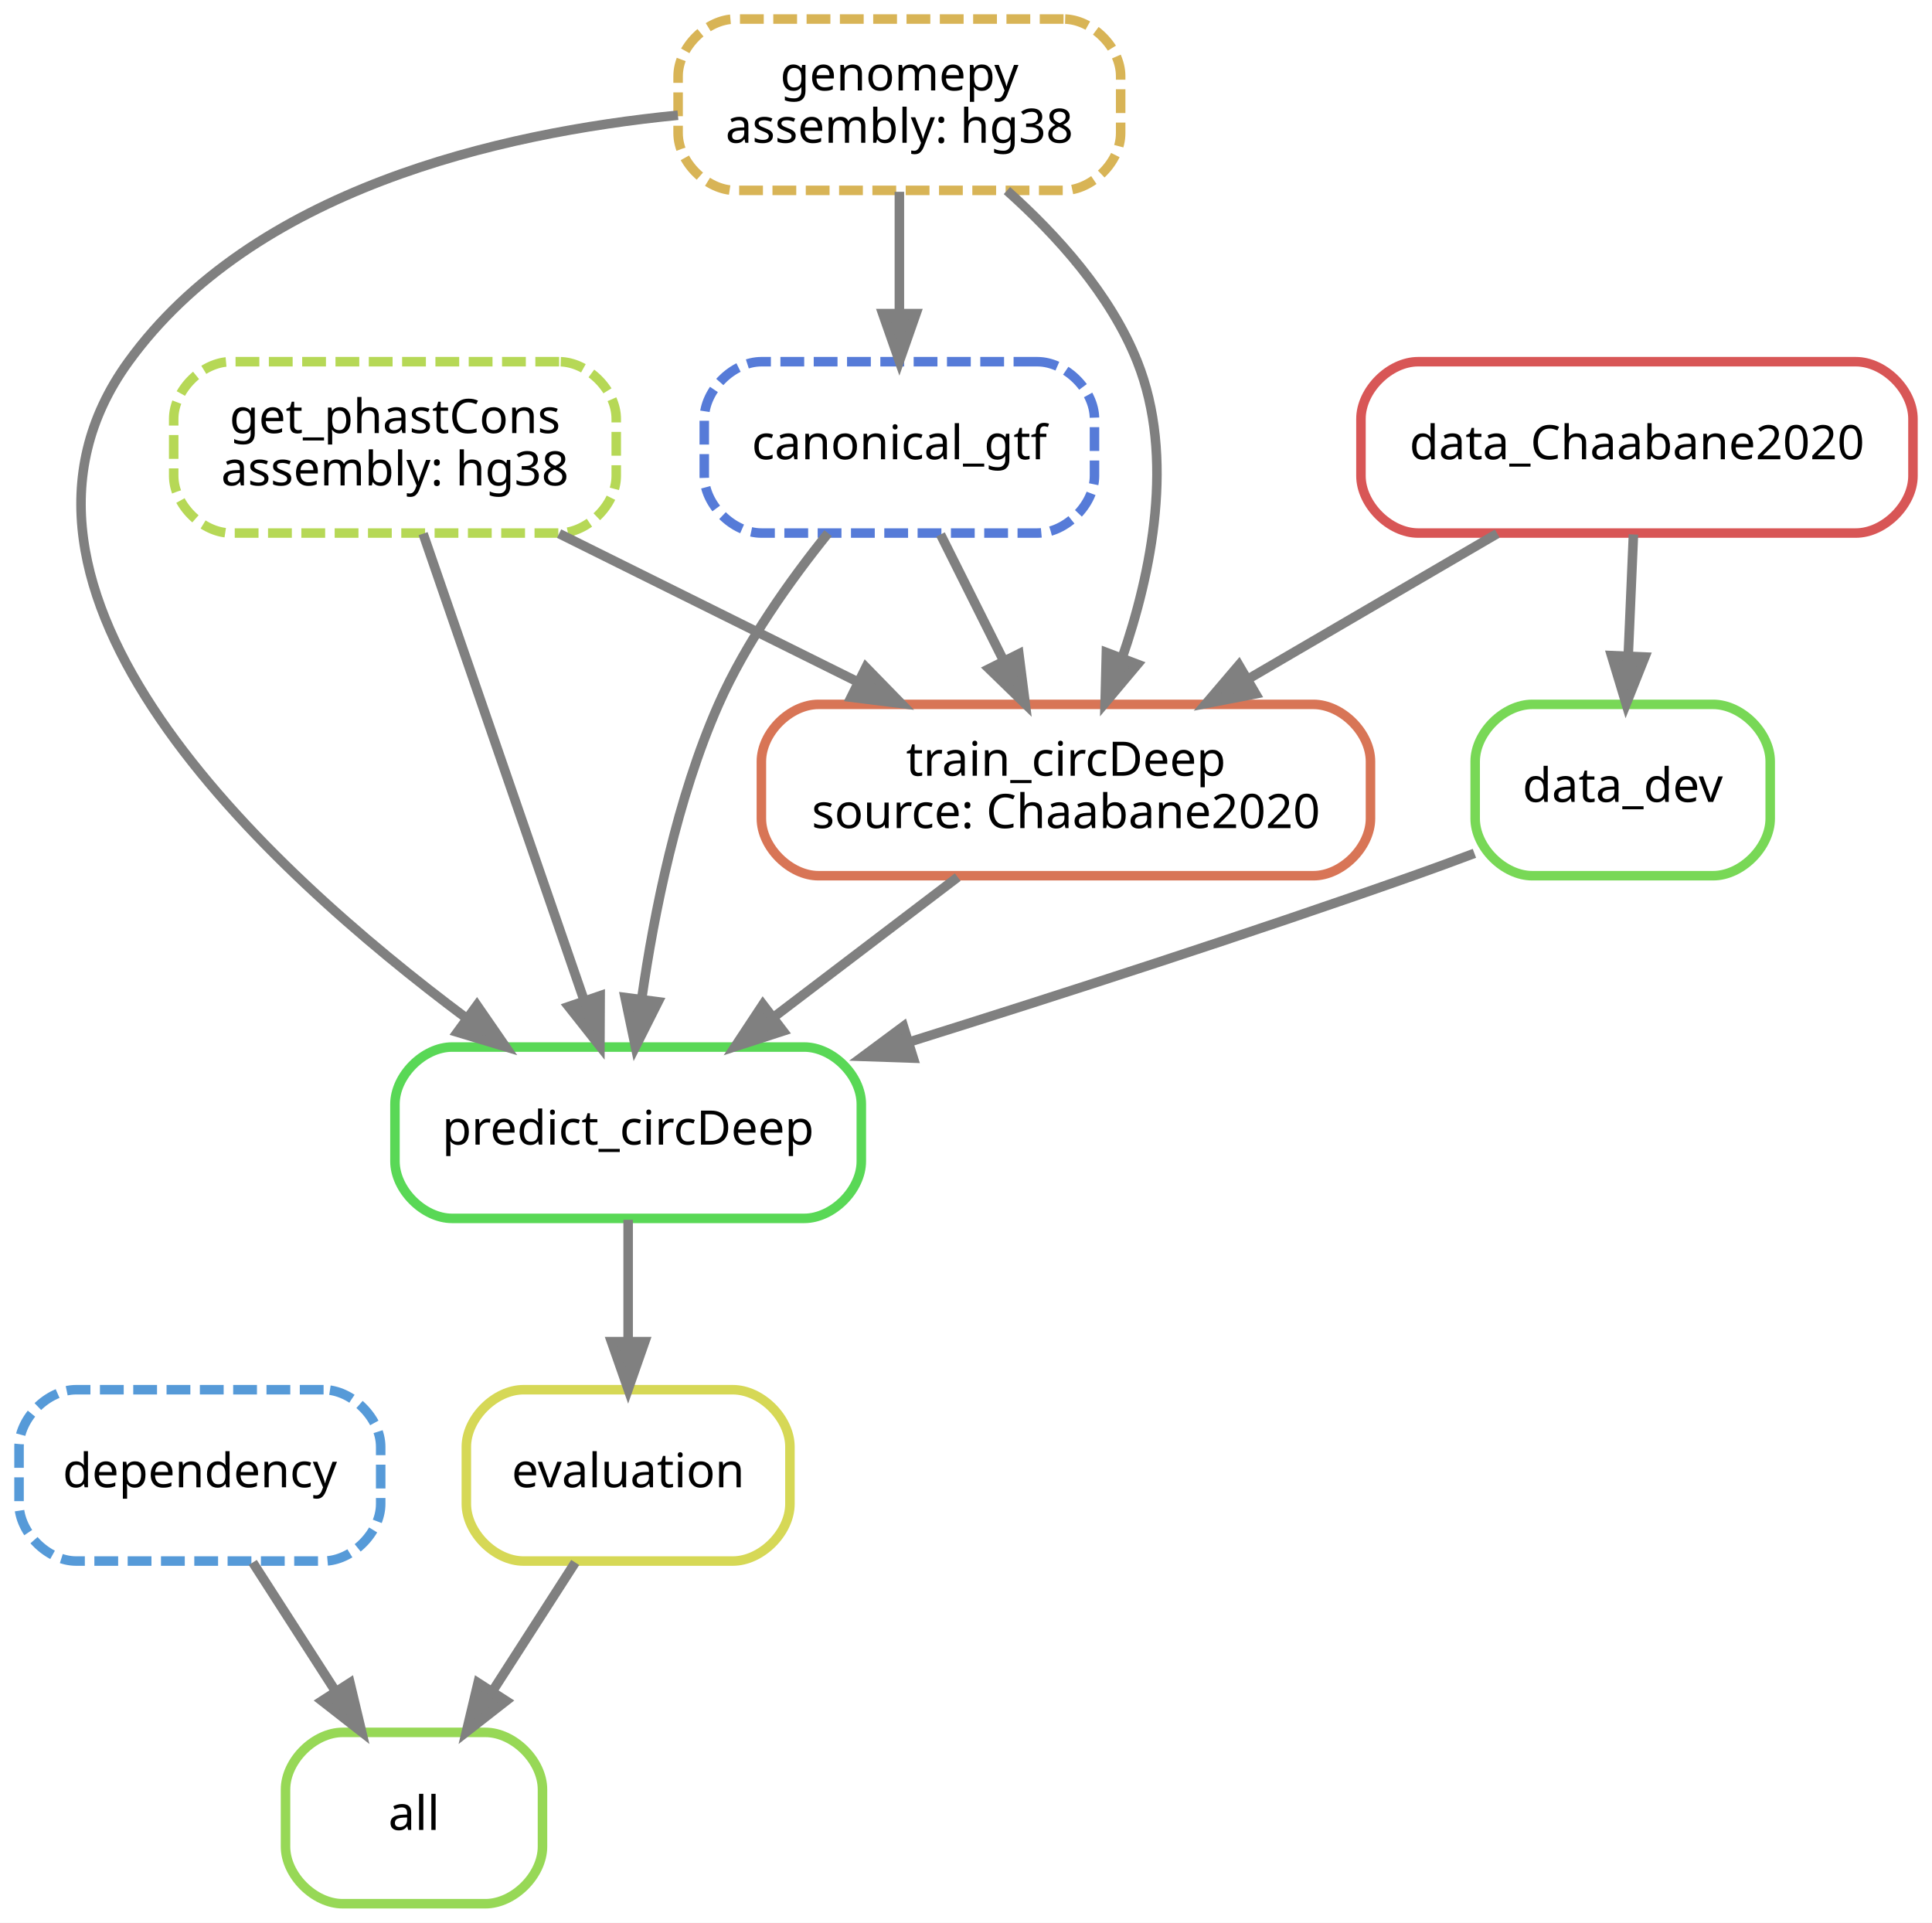
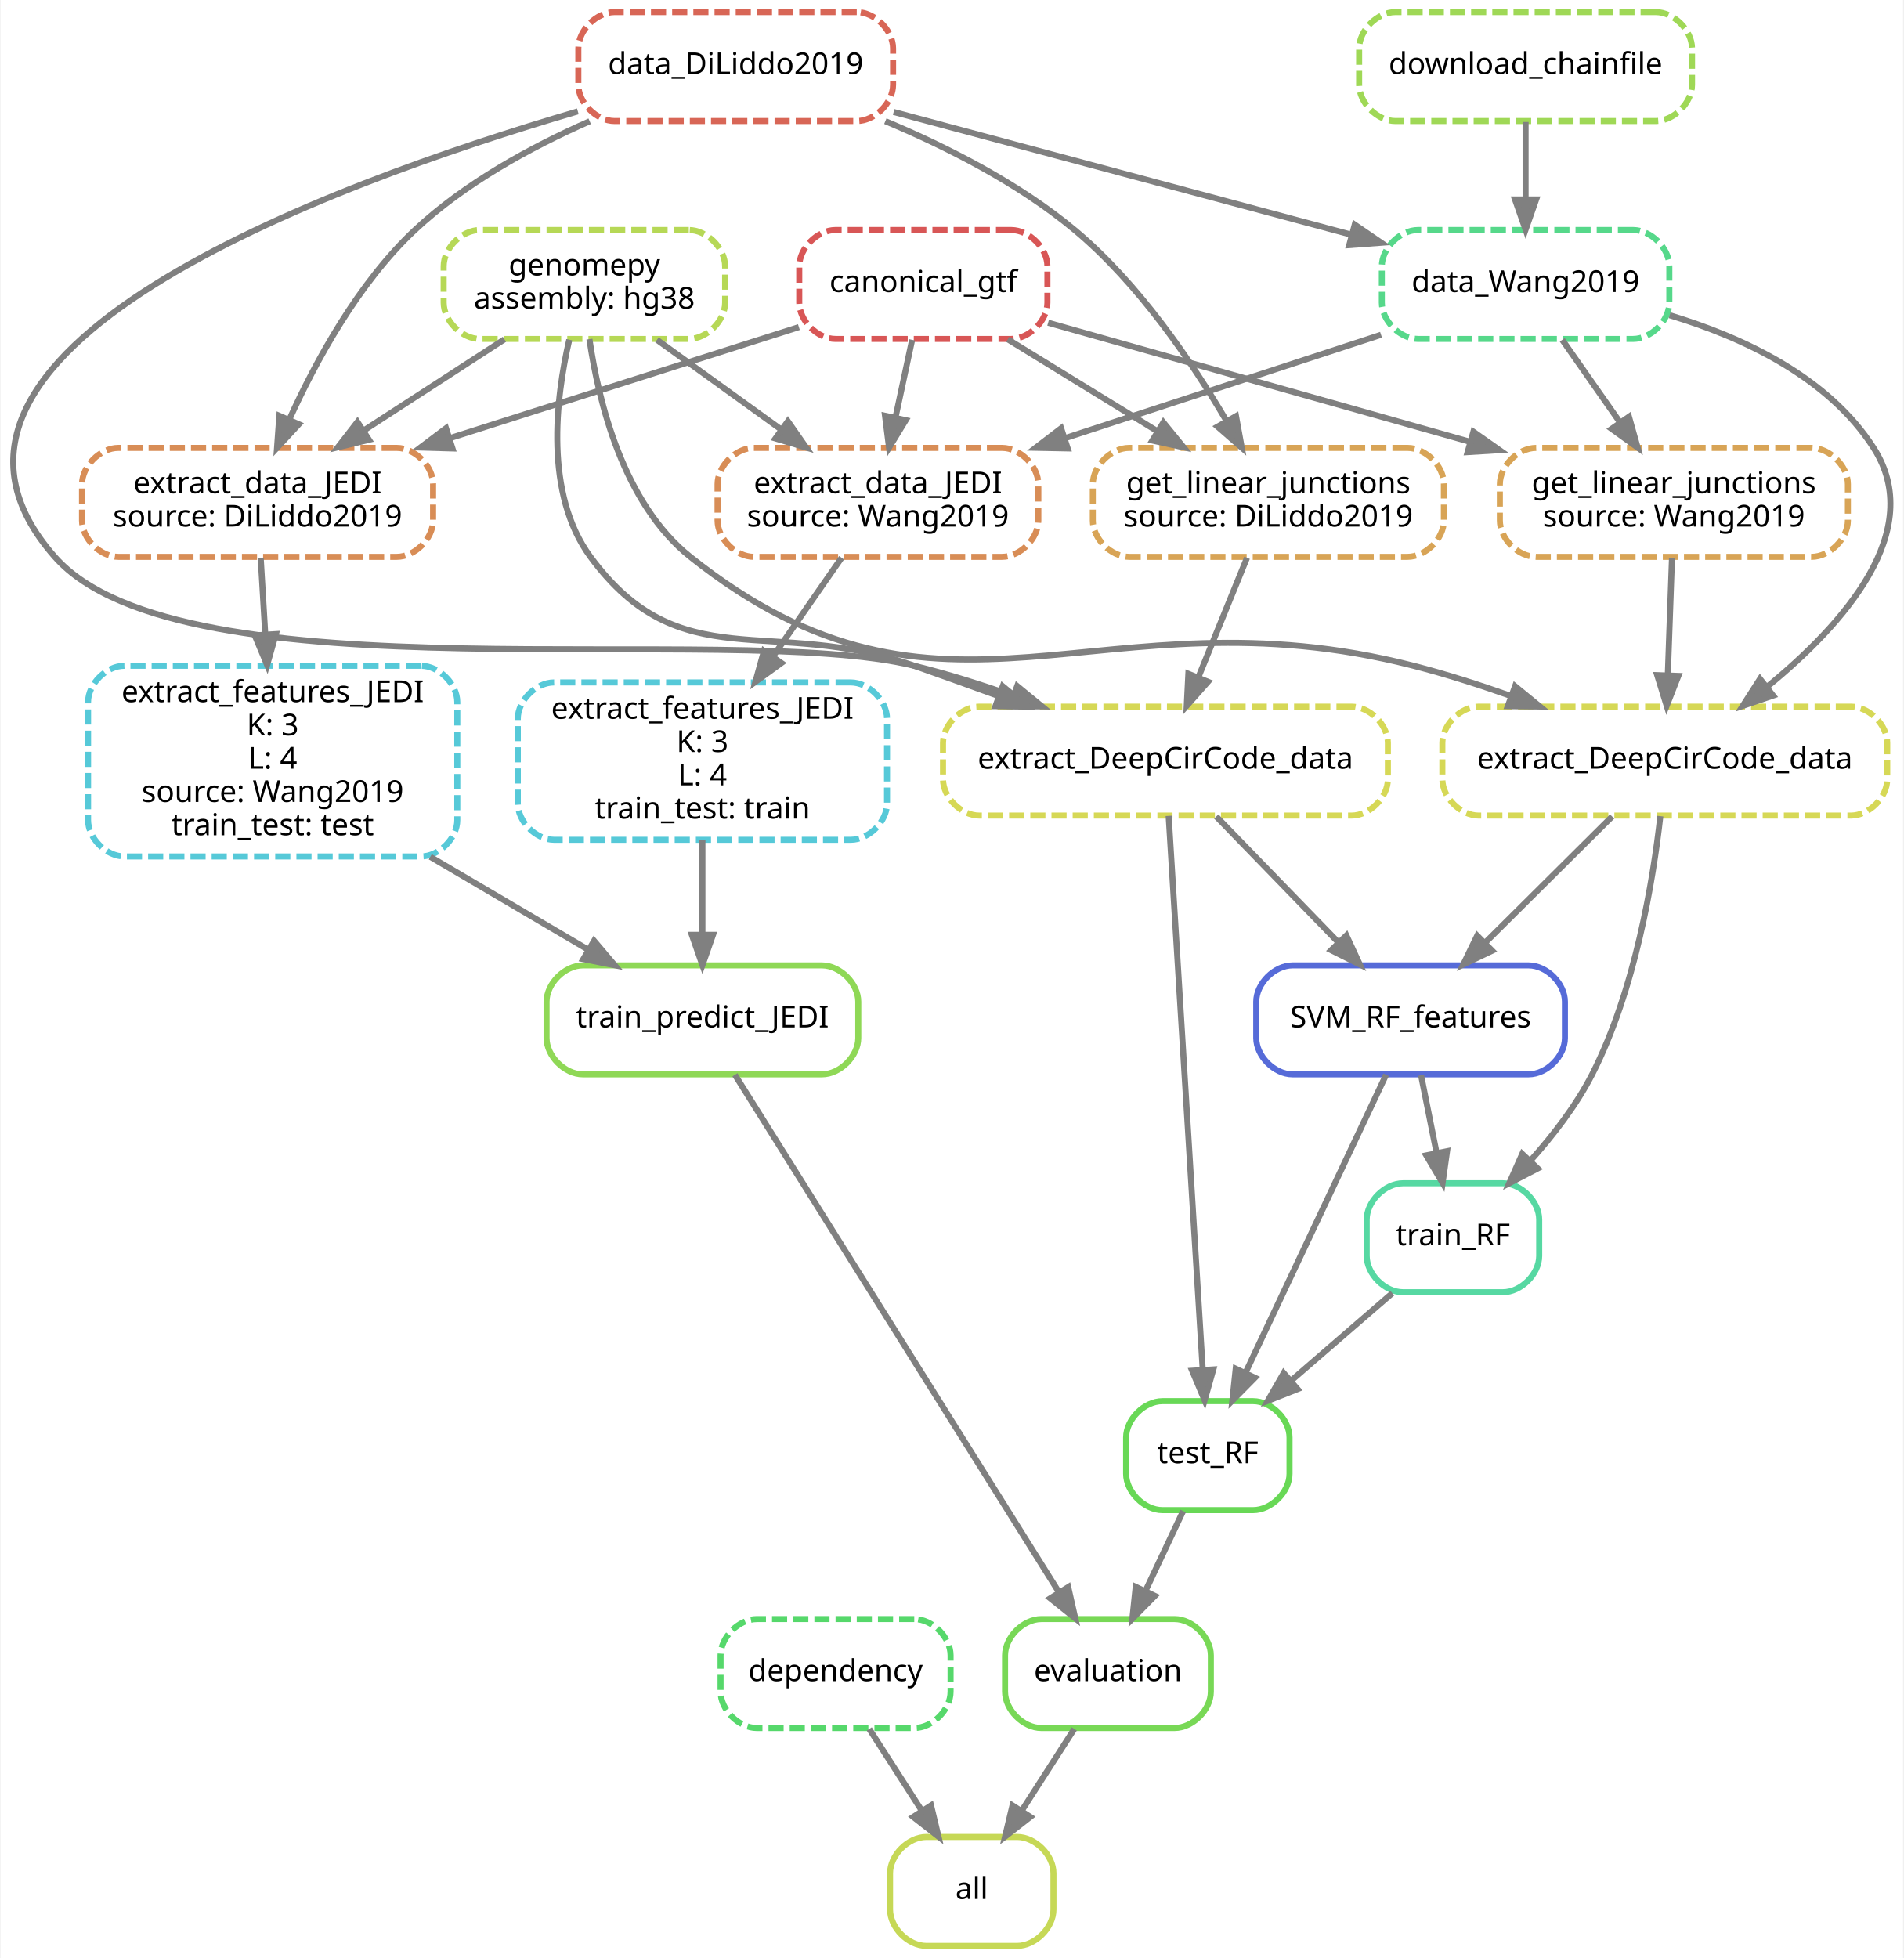
- <svg xmlns="http://www.w3.org/2000/svg" width="406pt" height="404pt" viewBox="0.00 0.00 406.00 404.00">
-   <g id="graph0" class="graph" transform="scale(1 1) rotate(0) translate(4 400)">
-     <polygon fill="white" stroke="transparent" points="-4,4 -4,-400 402,-400 402,4 -4,4" />
+ <svg xmlns="http://www.w3.org/2000/svg" width="629pt" height="647pt" viewBox="0.00 0.00 628.62 647.00">
+   <g id="graph0" class="graph" transform="scale(1 1) rotate(0) translate(4 643)">
+     <polygon fill="white" stroke="transparent" points="-4,4 -4,-643 624.62,-643 624.62,4 -4,4" />
    <g id="node1" class="node">
-       <path fill="none" stroke="#97d856" stroke-width="2" d="M98,-36C98,-36 68,-36 68,-36 62,-36 56,-30 56,-24 56,-24 56,-12 56,-12 56,-6 62,0 68,0 68,0 98,0 98,0 104,0 110,-6 110,-12 110,-12 110,-24 110,-24 110,-30 104,-36 98,-36" />
-       <text text-anchor="middle" x="83" y="-15.5" font-family="sans" font-size="10.00">all</text>
+       <path fill="none" stroke="#c6d856" stroke-width="2" d="M331.91,-36C331.91,-36 301.91,-36 301.91,-36 295.91,-36 289.91,-30 289.91,-24 289.91,-24 289.91,-12 289.91,-12 289.91,-6 295.91,0 301.91,0 301.91,0 331.91,0 331.91,0 337.91,0 343.91,-6 343.91,-12 343.91,-12 343.91,-24 343.91,-24 343.91,-30 337.91,-36 331.91,-36" />
+       <text text-anchor="middle" x="316.91" y="-15.5" font-family="sans" font-size="10.00">all</text>
    </g>
    <g id="node2" class="node">
-       <path fill="none" stroke="#569ad8" stroke-width="2" stroke-dasharray="5,2" d="M64,-108C64,-108 12,-108 12,-108 6,-108 0,-102 0,-96 0,-96 0,-84 0,-84 0,-78 6,-72 12,-72 12,-72 64,-72 64,-72 70,-72 76,-78 76,-84 76,-84 76,-96 76,-96 76,-102 70,-108 64,-108" />
-       <text text-anchor="middle" x="38" y="-87.5" font-family="sans" font-size="10.00">dependency</text>
+       <path fill="none" stroke="#56d86b" stroke-width="2" stroke-dasharray="5,2" d="M297.91,-108C297.91,-108 245.91,-108 245.91,-108 239.91,-108 233.91,-102 233.91,-96 233.91,-96 233.91,-84 233.91,-84 233.91,-78 239.91,-72 245.91,-72 245.91,-72 297.91,-72 297.91,-72 303.91,-72 309.91,-78 309.91,-84 309.91,-84 309.91,-96 309.91,-96 309.91,-102 303.91,-108 297.91,-108" />
+       <text text-anchor="middle" x="271.91" y="-87.5" font-family="sans" font-size="10.00">dependency</text>
    </g>
    <g id="edge1" class="edge">
-       <path fill="none" stroke="grey" stroke-width="2" d="M49.12,-71.7C54.36,-63.56 60.7,-53.69 66.48,-44.7" />
-       <polygon fill="grey" stroke="grey" stroke-width="2" points="69.54,-46.41 72,-36.1 63.65,-42.62 69.54,-46.41" />
+       <path fill="none" stroke="grey" stroke-width="2" d="M283.04,-71.7C288.27,-63.56 294.61,-53.69 300.39,-44.7" />
+       <polygon fill="grey" stroke="grey" stroke-width="2" points="303.45,-46.41 305.92,-36.1 297.57,-42.62 303.45,-46.41" />
    </g>
    <g id="node3" class="node">
-       <path fill="none" stroke="#d6d856" stroke-width="2" d="M150,-108C150,-108 106,-108 106,-108 100,-108 94,-102 94,-96 94,-96 94,-84 94,-84 94,-78 100,-72 106,-72 106,-72 150,-72 150,-72 156,-72 162,-78 162,-84 162,-84 162,-96 162,-96 162,-102 156,-108 150,-108" />
-       <text text-anchor="middle" x="128" y="-87.5" font-family="sans" font-size="10.00">evaluation</text>
+       <path fill="none" stroke="#78d856" stroke-width="2" d="M383.91,-108C383.91,-108 339.91,-108 339.91,-108 333.91,-108 327.91,-102 327.91,-96 327.91,-96 327.91,-84 327.91,-84 327.91,-78 333.91,-72 339.91,-72 339.91,-72 383.91,-72 383.91,-72 389.91,-72 395.91,-78 395.91,-84 395.91,-84 395.91,-96 395.91,-96 395.91,-102 389.91,-108 383.91,-108" />
+       <text text-anchor="middle" x="361.91" y="-87.5" font-family="sans" font-size="10.00">evaluation</text>
    </g>
    <g id="edge2" class="edge">
-       <path fill="none" stroke="grey" stroke-width="2" d="M116.88,-71.7C111.64,-63.56 105.3,-53.69 99.52,-44.7" />
-       <polygon fill="grey" stroke="grey" stroke-width="2" points="102.35,-42.62 94,-36.1 96.46,-46.41 102.35,-42.62" />
+       <path fill="none" stroke="grey" stroke-width="2" d="M350.79,-71.7C345.56,-63.56 339.21,-53.69 333.44,-44.7" />
+       <polygon fill="grey" stroke="grey" stroke-width="2" points="336.26,-42.62 327.91,-36.1 330.37,-46.41 336.26,-42.62" />
    </g>
    <g id="node4" class="node">
-       <path fill="none" stroke="#59d856" stroke-width="2" d="M165,-180C165,-180 91,-180 91,-180 85,-180 79,-174 79,-168 79,-168 79,-156 79,-156 79,-150 85,-144 91,-144 91,-144 165,-144 165,-144 171,-144 177,-150 177,-156 177,-156 177,-168 177,-168 177,-174 171,-180 165,-180" />
-       <text text-anchor="middle" x="128" y="-159.5" font-family="sans" font-size="10.00">predict_circDeep</text>
+       <path fill="none" stroke="#68d856" stroke-width="2" d="M409.91,-180C409.91,-180 379.91,-180 379.91,-180 373.91,-180 367.91,-174 367.91,-168 367.91,-168 367.91,-156 367.91,-156 367.91,-150 373.91,-144 379.91,-144 379.91,-144 409.91,-144 409.91,-144 415.91,-144 421.91,-150 421.91,-156 421.91,-156 421.91,-168 421.91,-168 421.91,-174 415.91,-180 409.91,-180" />
+       <text text-anchor="middle" x="394.91" y="-159.5" font-family="sans" font-size="10.00">test_RF</text>
    </g>
    <g id="edge3" class="edge">
-       <path fill="none" stroke="grey" stroke-width="2" d="M128,-143.7C128,-135.98 128,-126.71 128,-118.11" />
-       <polygon fill="grey" stroke="grey" stroke-width="2" points="131.5,-118.1 128,-108.1 124.5,-118.1 131.5,-118.1" />
+       <path fill="none" stroke="grey" stroke-width="2" d="M386.76,-143.7C383,-135.73 378.46,-126.1 374.29,-117.26" />
+       <polygon fill="grey" stroke="grey" stroke-width="2" points="377.41,-115.66 369.98,-108.1 371.08,-118.64 377.41,-115.66" />
    </g>
    <g id="node5" class="node">
-       <path fill="none" stroke="#b6d856" stroke-width="2" stroke-dasharray="5,2" d="M113.5,-324C113.5,-324 44.5,-324 44.5,-324 38.5,-324 32.5,-318 32.5,-312 32.5,-312 32.5,-300 32.5,-300 32.5,-294 38.5,-288 44.5,-288 44.5,-288 113.5,-288 113.5,-288 119.5,-288 125.5,-294 125.5,-300 125.5,-300 125.5,-312 125.5,-312 125.5,-318 119.5,-324 113.5,-324" />
-       <text text-anchor="middle" x="79" y="-309" font-family="sans" font-size="10.00">get_phastCons</text>
-       <text text-anchor="middle" x="79" y="-298" font-family="sans" font-size="10.00">assembly: hg38</text>
+       <path fill="none" stroke="#56d8a2" stroke-width="2" d="M492.41,-252C492.41,-252 459.41,-252 459.41,-252 453.41,-252 447.41,-246 447.41,-240 447.41,-240 447.41,-228 447.41,-228 447.41,-222 453.41,-216 459.41,-216 459.41,-216 492.41,-216 492.41,-216 498.41,-216 504.41,-222 504.41,-228 504.41,-228 504.41,-240 504.41,-240 504.41,-246 498.41,-252 492.41,-252" />
+       <text text-anchor="middle" x="475.91" y="-231.5" font-family="sans" font-size="10.00">train_RF</text>
+     </g>
+     <g id="edge5" class="edge">
+       <path fill="none" stroke="grey" stroke-width="2" d="M455.89,-215.7C445.79,-206.97 433.38,-196.24 422.4,-186.75" />
+       <polygon fill="grey" stroke="grey" stroke-width="2" points="424.56,-183.99 414.71,-180.1 419.98,-189.29 424.56,-183.99" />
+     </g>
+     <g id="node6" class="node">
+       <path fill="none" stroke="#566bd8" stroke-width="2" d="M500.91,-324C500.91,-324 422.91,-324 422.91,-324 416.91,-324 410.91,-318 410.91,-312 410.91,-312 410.91,-300 410.91,-300 410.91,-294 416.91,-288 422.91,-288 422.91,-288 500.91,-288 500.91,-288 506.91,-288 512.91,-294 512.91,-300 512.91,-300 512.91,-312 512.91,-312 512.91,-318 506.91,-324 500.91,-324" />
+       <text text-anchor="middle" x="461.91" y="-303.5" font-family="sans" font-size="10.00">SVM_RF_features</text>
+     </g>
+     <g id="edge6" class="edge">
+       <path fill="none" stroke="grey" stroke-width="2" d="M453.83,-287.87C442.26,-263.35 420.88,-218.03 407.3,-189.26" />
+       <polygon fill="grey" stroke="grey" stroke-width="2" points="410.46,-187.74 403.02,-180.19 404.13,-190.73 410.46,-187.74" />
+     </g>
+     <g id="edge8" class="edge">
+       <path fill="none" stroke="grey" stroke-width="2" d="M465.37,-287.7C466.92,-279.98 468.77,-270.71 470.49,-262.11" />
+       <polygon fill="grey" stroke="grey" stroke-width="2" points="473.96,-262.6 472.49,-252.1 467.1,-261.22 473.96,-262.6" />
+     </g>
+     <g id="node7" class="node">
+       <path fill="none" stroke="#d6d856" stroke-width="2" stroke-dasharray="5,2" d="M442.41,-409.5C442.41,-409.5 319.41,-409.5 319.41,-409.5 313.41,-409.5 307.41,-403.5 307.41,-397.5 307.41,-397.5 307.41,-385.5 307.41,-385.5 307.41,-379.5 313.41,-373.5 319.41,-373.5 319.41,-373.5 442.41,-373.5 442.41,-373.5 448.41,-373.5 454.41,-379.5 454.41,-385.5 454.41,-385.5 454.41,-397.5 454.41,-397.5 454.41,-403.5 448.41,-409.5 442.41,-409.5" />
+       <text text-anchor="middle" x="380.91" y="-389" font-family="sans" font-size="10.00">extract_DeepCirCode_data</text>
+     </g>
+     <g id="edge7" class="edge">
+       <path fill="none" stroke="grey" stroke-width="2" d="M381.97,-373.4C384.37,-334.29 390.3,-238.01 393.22,-190.47" />
+       <polygon fill="grey" stroke="grey" stroke-width="2" points="396.73,-190.49 393.85,-180.3 389.74,-190.06 396.73,-190.49" />
+     </g>
+     <g id="edge10" class="edge">
+       <path fill="none" stroke="grey" stroke-width="2" d="M397.7,-373.2C409.32,-361.22 424.96,-345.09 437.9,-331.76" />
+       <polygon fill="grey" stroke="grey" stroke-width="2" points="440.7,-333.89 445.15,-324.28 435.68,-329.02 440.7,-333.89" />
+     </g>
+     <g id="node8" class="node">
+       <path fill="none" stroke="#d86656" stroke-width="2" stroke-dasharray="5,2" d="M278.91,-639C278.91,-639 198.91,-639 198.91,-639 192.91,-639 186.91,-633 186.91,-627 186.91,-627 186.91,-615 186.91,-615 186.91,-609 192.91,-603 198.91,-603 198.91,-603 278.91,-603 278.91,-603 284.91,-603 290.91,-609 290.91,-615 290.91,-615 290.91,-627 290.91,-627 290.91,-633 284.91,-639 278.91,-639" />
+       <text text-anchor="middle" x="238.91" y="-618.5" font-family="sans" font-size="10.00">data_DiLiddo2019</text>
+     </g>
+     <g id="edge12" class="edge">
+       <path fill="none" stroke="grey" stroke-width="2" d="M186.75,-606.2C103.14,-581.67 -45.71,-526.66 13.91,-459 55.97,-411.27 236.11,-438.07 297.91,-423 308.65,-420.38 319.91,-416.83 330.55,-413.07" />
+       <polygon fill="grey" stroke="grey" stroke-width="2" points="331.92,-416.29 340.11,-409.58 329.52,-409.72 331.92,-416.29" />
+     </g>
+     <g id="node9" class="node">
+       <path fill="none" stroke="#d8a456" stroke-width="2" stroke-dasharray="5,2" d="M460.91,-495C460.91,-495 368.91,-495 368.91,-495 362.91,-495 356.91,-489 356.91,-483 356.91,-483 356.91,-471 356.91,-471 356.91,-465 362.91,-459 368.91,-459 368.91,-459 460.91,-459 460.91,-459 466.91,-459 472.91,-465 472.91,-471 472.91,-471 472.91,-483 472.91,-483 472.91,-489 466.91,-495 460.91,-495" />
+       <text text-anchor="middle" x="414.91" y="-480" font-family="sans" font-size="10.00">get_linear_junctions</text>
+       <text text-anchor="middle" x="414.91" y="-469" font-family="sans" font-size="10.00">source: DiLiddo2019</text>
+     </g>
+     <g id="edge16" class="edge">
+       <path fill="none" stroke="grey" stroke-width="2" d="M288.35,-602.96C309.08,-594.28 332.57,-582.29 350.91,-567 372.02,-549.41 389.68,-523.35 401.06,-503.97" />
+       <polygon fill="grey" stroke="grey" stroke-width="2" points="404.23,-505.49 406.13,-495.06 398.14,-502.02 404.23,-505.49" />
+     </g>
+     <g id="node13" class="node">
+       <path fill="none" stroke="#56d88a" stroke-width="2" stroke-dasharray="5,2" d="M535.41,-567C535.41,-567 464.41,-567 464.41,-567 458.41,-567 452.41,-561 452.41,-555 452.41,-555 452.41,-543 452.41,-543 452.41,-537 458.41,-531 464.41,-531 464.41,-531 535.41,-531 535.41,-531 541.41,-531 547.41,-537 547.41,-543 547.41,-543 547.41,-555 547.41,-555 547.41,-561 541.41,-567 535.41,-567" />
+       <text text-anchor="middle" x="499.91" y="-546.5" font-family="sans" font-size="10.00">data_Wang2019</text>
+     </g>
+     <g id="edge20" class="edge">
+       <path fill="none" stroke="grey" stroke-width="2" d="M291.1,-606C334.81,-594.28 397.1,-577.57 442.27,-565.46" />
+       <polygon fill="grey" stroke="grey" stroke-width="2" points="443.46,-568.77 452.21,-562.79 441.64,-562 443.46,-568.77" />
+     </g>
+     <g id="node20" class="node">
+       <path fill="none" stroke="#d88d56" stroke-width="2" stroke-dasharray="5,2" d="M126.91,-495C126.91,-495 34.91,-495 34.91,-495 28.91,-495 22.91,-489 22.91,-483 22.91,-483 22.91,-471 22.91,-471 22.91,-465 28.91,-459 34.91,-459 34.91,-459 126.91,-459 126.91,-459 132.91,-459 138.91,-465 138.91,-471 138.91,-471 138.91,-483 138.91,-483 138.91,-489 132.91,-495 126.91,-495" />
+       <text text-anchor="middle" x="80.91" y="-480" font-family="sans" font-size="10.00">extract_data_JEDI</text>
+       <text text-anchor="middle" x="80.91" y="-469" font-family="sans" font-size="10.00">source: DiLiddo2019</text>
+     </g>
+     <g id="edge31" class="edge">
+       <path fill="none" stroke="grey" stroke-width="2" d="M190.66,-602.93C171.12,-594.33 149.35,-582.4 132.91,-567 114.23,-549.5 100.19,-523.76 91.44,-504.46" />
+       <polygon fill="grey" stroke="grey" stroke-width="2" points="94.54,-502.81 87.35,-495.03 88.12,-505.6 94.54,-502.81" />
+     </g>
+     <g id="edge13" class="edge">
+       <path fill="none" stroke="grey" stroke-width="2" d="M407.87,-458.7C403.22,-447.28 397.03,-432.09 391.76,-419.14" />
+       <polygon fill="grey" stroke="grey" stroke-width="2" points="394.96,-417.72 387.95,-409.78 388.48,-420.36 394.96,-417.72" />
+     </g>
+     <g id="node10" class="node">
+       <path fill="none" stroke="#d85656" stroke-width="2" stroke-dasharray="5,2" d="M329.91,-567C329.91,-567 271.91,-567 271.91,-567 265.91,-567 259.91,-561 259.91,-555 259.91,-555 259.91,-543 259.91,-543 259.91,-537 265.91,-531 271.91,-531 271.91,-531 329.91,-531 329.91,-531 335.91,-531 341.91,-537 341.91,-543 341.91,-543 341.91,-555 341.91,-555 341.91,-561 335.91,-567 329.91,-567" />
+       <text text-anchor="middle" x="300.91" y="-546.5" font-family="sans" font-size="10.00">canonical_gtf</text>
+     </g>
+     <g id="edge15" class="edge">
+       <path fill="none" stroke="grey" stroke-width="2" d="M328.8,-530.88C343.71,-521.72 362.24,-510.34 378.29,-500.48" />
+       <polygon fill="grey" stroke="grey" stroke-width="2" points="380.23,-503.41 386.92,-495.19 376.57,-497.44 380.23,-503.41" />
+     </g>
+     <g id="node15" class="node">
+       <path fill="none" stroke="#d8a456" stroke-width="2" stroke-dasharray="5,2" d="M594.41,-495C594.41,-495 503.41,-495 503.41,-495 497.41,-495 491.41,-489 491.41,-483 491.41,-483 491.41,-471 491.41,-471 491.41,-465 497.41,-459 503.41,-459 503.41,-459 594.41,-459 594.41,-459 600.41,-459 606.41,-465 606.41,-471 606.41,-471 606.41,-483 606.41,-483 606.41,-489 600.41,-495 594.41,-495" />
+       <text text-anchor="middle" x="548.91" y="-480" font-family="sans" font-size="10.00">get_linear_junctions</text>
+       <text text-anchor="middle" x="548.91" y="-469" font-family="sans" font-size="10.00">source: Wang2019</text>
+     </g>
+     <g id="edge22" class="edge">
+       <path fill="none" stroke="grey" stroke-width="2" d="M342.14,-536.36C380.05,-525.66 436.94,-509.61 481.46,-497.04" />
+       <polygon fill="grey" stroke="grey" stroke-width="2" points="482.66,-500.34 491.33,-494.25 480.76,-493.6 482.66,-500.34" />
+     </g>
+     <g id="node18" class="node">
+       <path fill="none" stroke="#d88d56" stroke-width="2" stroke-dasharray="5,2" d="M326.91,-495C326.91,-495 244.91,-495 244.91,-495 238.91,-495 232.91,-489 232.91,-483 232.91,-483 232.91,-471 232.91,-471 232.91,-465 238.91,-459 244.91,-459 244.91,-459 326.91,-459 326.91,-459 332.91,-459 338.91,-465 338.91,-471 338.91,-471 338.91,-483 338.91,-483 338.91,-489 332.91,-495 326.91,-495" />
+       <text text-anchor="middle" x="285.91" y="-480" font-family="sans" font-size="10.00">extract_data_JEDI</text>
+       <text text-anchor="middle" x="285.91" y="-469" font-family="sans" font-size="10.00">source: Wang2019</text>
+     </g>
+     <g id="edge28" class="edge">
+       <path fill="none" stroke="grey" stroke-width="2" d="M297.21,-530.7C295.55,-522.98 293.57,-513.71 291.72,-505.11" />
+       <polygon fill="grey" stroke="grey" stroke-width="2" points="295.1,-504.15 289.58,-495.1 288.25,-505.62 295.1,-504.15" />
+     </g>
+     <g id="edge32" class="edge">
+       <path fill="none" stroke="grey" stroke-width="2" d="M259.79,-534.92C227.37,-524.6 181.59,-510.03 144.46,-498.22" />
+       <polygon fill="grey" stroke="grey" stroke-width="2" points="145.32,-494.82 134.72,-495.12 143.19,-501.49 145.32,-494.82" />
+     </g>
+     <g id="node11" class="node">
+       <path fill="none" stroke="#b6d856" stroke-width="2" stroke-dasharray="5,2" d="M223.41,-567C223.41,-567 154.41,-567 154.41,-567 148.41,-567 142.41,-561 142.41,-555 142.41,-555 142.41,-543 142.41,-543 142.41,-537 148.41,-531 154.41,-531 154.41,-531 223.41,-531 223.41,-531 229.41,-531 235.41,-537 235.41,-543 235.41,-543 235.41,-555 235.41,-555 235.41,-561 229.41,-567 223.41,-567" />
+       <text text-anchor="middle" x="188.91" y="-552" font-family="sans" font-size="10.00">genomepy</text>
+       <text text-anchor="middle" x="188.91" y="-541" font-family="sans" font-size="10.00">assembly: hg38</text>
+     </g>
+     <g id="edge14" class="edge">
+       <path fill="none" stroke="grey" stroke-width="2" d="M183.92,-530.75C179.43,-511.33 175.62,-479.79 190.91,-459 220.65,-418.59 250.58,-439.65 297.91,-423 306.94,-419.82 316.49,-416.38 325.78,-413" />
+       <polygon fill="grey" stroke="grey" stroke-width="2" points="327.14,-416.23 335.33,-409.51 324.74,-409.66 327.14,-416.23" />
+     </g>
+     <g id="node12" class="node">
+       <path fill="none" stroke="#d6d856" stroke-width="2" stroke-dasharray="5,2" d="M607.41,-409.5C607.41,-409.5 484.41,-409.5 484.41,-409.5 478.41,-409.5 472.41,-403.5 472.41,-397.5 472.41,-397.5 472.41,-385.5 472.41,-385.5 472.41,-379.5 478.41,-373.5 484.41,-373.5 484.41,-373.5 607.41,-373.5 607.41,-373.5 613.41,-373.5 619.41,-379.5 619.41,-385.5 619.41,-385.5 619.41,-397.5 619.41,-397.5 619.41,-403.5 613.41,-409.5 607.41,-409.5" />
+       <text text-anchor="middle" x="545.91" y="-389" font-family="sans" font-size="10.00">extract_DeepCirCode_data</text>
+     </g>
+     <g id="edge19" class="edge">
+       <path fill="none" stroke="grey" stroke-width="2" d="M190.58,-530.93C193.55,-510.46 201.71,-476.69 223.91,-459 307.92,-392.06 358.85,-449.66 462.91,-423 473.5,-420.29 484.62,-416.72 495.16,-412.99" />
+       <polygon fill="grey" stroke="grey" stroke-width="2" points="496.44,-416.25 504.64,-409.54 494.04,-409.67 496.44,-416.25" />
+     </g>
+     <g id="edge29" class="edge">
+       <path fill="none" stroke="grey" stroke-width="2" d="M212.89,-530.7C225.22,-521.8 240.43,-510.82 253.77,-501.2" />
+       <polygon fill="grey" stroke="grey" stroke-width="2" points="256.15,-503.79 262.21,-495.1 252.05,-498.12 256.15,-503.79" />
+     </g>
+     <g id="edge33" class="edge">
+       <path fill="none" stroke="grey" stroke-width="2" d="M162.49,-530.88C148.5,-521.81 131.14,-510.55 116.03,-500.76" />
+       <polygon fill="grey" stroke="grey" stroke-width="2" points="117.73,-497.69 107.43,-495.19 113.92,-503.57 117.73,-497.69" />
+     </g>
+     <g id="edge9" class="edge">
+       <path fill="none" stroke="grey" stroke-width="2" d="M544.44,-373.31C542.07,-352.21 536.13,-315.83 521.91,-288 516.65,-277.7 508.96,-267.75 501.38,-259.31" />
+       <polygon fill="grey" stroke="grey" stroke-width="2" points="503.91,-256.89 494.51,-252.01 498.81,-261.69 503.91,-256.89" />
+     </g>
+     <g id="edge11" class="edge">
+       <path fill="none" stroke="grey" stroke-width="2" d="M528.51,-373.2C516.34,-361.11 499.93,-344.79 486.44,-331.38" />
+       <polygon fill="grey" stroke="grey" stroke-width="2" points="488.86,-328.85 479.3,-324.28 483.92,-333.81 488.86,-328.85" />
+     </g>
+     <g id="edge17" class="edge">
+       <path fill="none" stroke="grey" stroke-width="2" d="M547.5,-538.84C572.11,-531.43 600.04,-518.24 614.91,-495 632.45,-467.61 605.02,-436.72 579.73,-416.07" />
+       <polygon fill="grey" stroke="grey" stroke-width="2" points="581.69,-413.16 571.66,-409.75 577.37,-418.67 581.69,-413.16" />
+     </g>
+     <g id="edge23" class="edge">
+       <path fill="none" stroke="grey" stroke-width="2" d="M512.03,-530.7C517.78,-522.47 524.77,-512.48 531.12,-503.42" />
+       <polygon fill="grey" stroke="grey" stroke-width="2" points="534.07,-505.3 536.94,-495.1 528.34,-501.29 534.07,-505.3" />
+     </g>
+     <g id="edge27" class="edge">
+       <path fill="none" stroke="grey" stroke-width="2" d="M452.15,-532.38C421.32,-522.29 380.91,-509.07 347.65,-498.19" />
+       <polygon fill="grey" stroke="grey" stroke-width="2" points="348.61,-494.83 338.02,-495.04 346.44,-501.48 348.61,-494.83" />
+     </g>
+     <g id="node14" class="node">
+       <path fill="none" stroke="#9fd856" stroke-width="2" stroke-dasharray="5,2" d="M542.91,-639C542.91,-639 456.91,-639 456.91,-639 450.91,-639 444.91,-633 444.91,-627 444.91,-627 444.91,-615 444.91,-615 444.91,-609 450.91,-603 456.91,-603 456.91,-603 542.91,-603 542.91,-603 548.91,-603 554.91,-609 554.91,-615 554.91,-615 554.91,-627 554.91,-627 554.91,-633 548.91,-639 542.91,-639" />
+       <text text-anchor="middle" x="499.91" y="-618.5" font-family="sans" font-size="10.00">download_chainfile</text>
+     </g>
+     <g id="edge21" class="edge">
+       <path fill="none" stroke="grey" stroke-width="2" d="M499.91,-602.7C499.91,-594.98 499.91,-585.71 499.91,-577.11" />
+       <polygon fill="grey" stroke="grey" stroke-width="2" points="503.41,-577.1 499.91,-567.1 496.41,-577.1 503.41,-577.1" />
+     </g>
+     <g id="edge18" class="edge">
+       <path fill="none" stroke="grey" stroke-width="2" d="M548.29,-458.7C547.89,-447.5 547.36,-432.69 546.9,-419.91" />
+       <polygon fill="grey" stroke="grey" stroke-width="2" points="550.39,-419.65 546.53,-409.78 543.4,-419.9 550.39,-419.65" />
+     </g>
+     <g id="node16" class="node">
+       <path fill="none" stroke="#8fd856" stroke-width="2" d="M267.41,-324C267.41,-324 188.41,-324 188.41,-324 182.41,-324 176.41,-318 176.41,-312 176.41,-312 176.41,-300 176.41,-300 176.41,-294 182.41,-288 188.41,-288 188.41,-288 267.41,-288 267.41,-288 273.41,-288 279.41,-294 279.41,-300 279.41,-300 279.41,-312 279.41,-312 279.41,-318 273.41,-324 267.41,-324" />
+       <text text-anchor="middle" x="227.91" y="-303.5" font-family="sans" font-size="10.00">train_predict_JEDI</text>
    </g>
    <g id="edge4" class="edge">
-       <path fill="none" stroke="grey" stroke-width="2" d="M84.91,-287.87C93.3,-263.56 108.74,-218.82 118.68,-190.01" />
-       <polygon fill="grey" stroke="grey" stroke-width="2" points="122.12,-190.78 122.07,-180.19 115.5,-188.5 122.12,-190.78" />
-     </g>
-     <g id="node10" class="node">
-       <path fill="none" stroke="#d87556" stroke-width="2" d="M272,-252C272,-252 168,-252 168,-252 162,-252 156,-246 156,-240 156,-240 156,-228 156,-228 156,-222 162,-216 168,-216 168,-216 272,-216 272,-216 278,-216 284,-222 284,-228 284,-228 284,-240 284,-240 284,-246 278,-252 272,-252" />
-       <text text-anchor="middle" x="220" y="-237" font-family="sans" font-size="10.00">train_circDeep</text>
-       <text text-anchor="middle" x="220" y="-226" font-family="sans" font-size="10.00">source: Chaabane2020</text>
-     </g>
-     <g id="edge11" class="edge">
-       <path fill="none" stroke="grey" stroke-width="2" d="M113.49,-287.88C132.44,-278.47 156.13,-266.71 176.36,-256.67" />
-       <polygon fill="grey" stroke="grey" stroke-width="2" points="177.97,-259.77 185.37,-252.19 174.86,-253.5 177.97,-259.77" />
-     </g>
-     <g id="node6" class="node">
-       <path fill="none" stroke="#d8b456" stroke-width="2" stroke-dasharray="5,2" d="M219.5,-396C219.5,-396 150.5,-396 150.5,-396 144.5,-396 138.5,-390 138.5,-384 138.5,-384 138.5,-372 138.5,-372 138.5,-366 144.5,-360 150.5,-360 150.5,-360 219.5,-360 219.5,-360 225.5,-360 231.5,-366 231.5,-372 231.5,-372 231.5,-384 231.5,-384 231.5,-390 225.5,-396 219.5,-396" />
-       <text text-anchor="middle" x="185" y="-381" font-family="sans" font-size="10.00">genomepy</text>
-       <text text-anchor="middle" x="185" y="-370" font-family="sans" font-size="10.00">assembly: hg38</text>
-     </g>
-     <g id="edge5" class="edge">
-       <path fill="none" stroke="grey" stroke-width="2" d="M138.46,-375.79C100.54,-372.04 49.14,-360.06 23,-324 -11.61,-276.26 51.6,-217.71 94.07,-186.02" />
-       <polygon fill="grey" stroke="grey" stroke-width="2" points="96.23,-188.78 102.25,-180.06 92.11,-183.12 96.23,-188.78" />
-     </g>
-     <g id="node7" class="node">
-       <path fill="none" stroke="#567bd8" stroke-width="2" stroke-dasharray="5,2" d="M214,-324C214,-324 156,-324 156,-324 150,-324 144,-318 144,-312 144,-312 144,-300 144,-300 144,-294 150,-288 156,-288 156,-288 214,-288 214,-288 220,-288 226,-294 226,-300 226,-300 226,-312 226,-312 226,-318 220,-324 214,-324" />
-       <text text-anchor="middle" x="185" y="-303.5" font-family="sans" font-size="10.00">canonical_gtf</text>
-     </g>
-     <g id="edge9" class="edge">
-       <path fill="none" stroke="grey" stroke-width="2" d="M185,-359.7C185,-351.98 185,-342.71 185,-334.11" />
-       <polygon fill="grey" stroke="grey" stroke-width="2" points="188.5,-334.1 185,-324.1 181.5,-334.1 188.5,-334.1" />
-     </g>
-     <g id="edge12" class="edge">
-       <path fill="none" stroke="grey" stroke-width="2" d="M207.6,-359.96C218.06,-350.63 229.4,-338.11 235,-324 242.96,-303.97 238.03,-279.78 231.78,-261.67" />
-       <polygon fill="grey" stroke="grey" stroke-width="2" points="235.04,-260.42 228.23,-252.31 228.5,-262.9 235.04,-260.42" />
-     </g>
-     <g id="edge6" class="edge">
-       <path fill="none" stroke="grey" stroke-width="2" d="M170.02,-287.97C162.06,-278.09 152.77,-265.05 147,-252 138.28,-232.28 133.46,-208.3 130.86,-190.2" />
-       <polygon fill="grey" stroke="grey" stroke-width="2" points="134.3,-189.51 129.54,-180.04 127.36,-190.41 134.3,-189.51" />
-     </g>
-     <g id="edge13" class="edge">
-       <path fill="none" stroke="grey" stroke-width="2" d="M193.65,-287.7C197.64,-279.73 202.45,-270.1 206.87,-261.26" />
-       <polygon fill="grey" stroke="grey" stroke-width="2" points="210.11,-262.61 211.45,-252.1 203.85,-259.48 210.11,-262.61" />
-     </g>
-     <g id="node8" class="node">
-       <path fill="none" stroke="#78d856" stroke-width="2" d="M356,-252C356,-252 318,-252 318,-252 312,-252 306,-246 306,-240 306,-240 306,-228 306,-228 306,-222 312,-216 318,-216 318,-216 356,-216 356,-216 362,-216 368,-222 368,-228 368,-228 368,-240 368,-240 368,-246 362,-252 356,-252" />
-       <text text-anchor="middle" x="337" y="-231.5" font-family="sans" font-size="10.00">data_dev</text>
-     </g>
-     <g id="edge7" class="edge">
-       <path fill="none" stroke="grey" stroke-width="2" d="M305.84,-220.7C301.54,-219.08 297.17,-217.47 293,-216 258.19,-203.7 218.84,-191.01 187.29,-181.13" />
-       <polygon fill="grey" stroke="grey" stroke-width="2" points="187.93,-177.67 177.34,-178.03 185.85,-184.35 187.93,-177.67" />
-     </g>
-     <g id="node9" class="node">
-       <path fill="none" stroke="#d85656" stroke-width="2" d="M386,-324C386,-324 294,-324 294,-324 288,-324 282,-318 282,-312 282,-312 282,-300 282,-300 282,-294 288,-288 294,-288 294,-288 386,-288 386,-288 392,-288 398,-294 398,-300 398,-300 398,-312 398,-312 398,-318 392,-324 386,-324" />
-       <text text-anchor="middle" x="340" y="-303.5" font-family="sans" font-size="10.00">data_Chaabane2020</text>
-     </g>
-     <g id="edge10" class="edge">
-       <path fill="none" stroke="grey" stroke-width="2" d="M339.26,-287.7C338.93,-279.98 338.53,-270.71 338.16,-262.11" />
-       <polygon fill="grey" stroke="grey" stroke-width="2" points="341.66,-261.95 337.73,-252.1 334.66,-262.25 341.66,-261.95" />
-     </g>
-     <g id="edge14" class="edge">
-       <path fill="none" stroke="grey" stroke-width="2" d="M310.64,-287.88C294.95,-278.72 275.44,-267.34 258.55,-257.48" />
-       <polygon fill="grey" stroke="grey" stroke-width="2" points="259.87,-254.21 249.47,-252.19 256.34,-260.25 259.87,-254.21" />
-     </g>
-     <g id="edge8" class="edge">
-       <path fill="none" stroke="grey" stroke-width="2" d="M197.26,-215.7C185.56,-206.8 171.14,-195.82 158.49,-186.2" />
-       <polygon fill="grey" stroke="grey" stroke-width="2" points="160.56,-183.37 150.48,-180.1 156.32,-188.94 160.56,-183.37" />
+       <path fill="none" stroke="grey" stroke-width="2" d="M238.65,-287.85C262.08,-250.44 317.88,-161.32 345.65,-116.98" />
+       <polygon fill="grey" stroke="grey" stroke-width="2" points="348.78,-118.57 351.12,-108.23 342.85,-114.85 348.78,-118.57" />
+     </g>
+     <g id="node17" class="node">
+       <path fill="none" stroke="#56c9d8" stroke-width="2" stroke-dasharray="5,2" d="M276.91,-417.5C276.91,-417.5 178.91,-417.5 178.91,-417.5 172.91,-417.5 166.91,-411.5 166.91,-405.5 166.91,-405.5 166.91,-377.5 166.91,-377.5 166.91,-371.5 172.91,-365.5 178.91,-365.5 178.91,-365.5 276.91,-365.5 276.91,-365.5 282.91,-365.5 288.91,-371.5 288.91,-377.5 288.91,-377.5 288.91,-405.5 288.91,-405.5 288.91,-411.5 282.91,-417.5 276.91,-417.5" />
+       <text text-anchor="middle" x="227.91" y="-405.5" font-family="sans" font-size="10.00">extract_features_JEDI</text>
+       <text text-anchor="middle" x="227.91" y="-394.5" font-family="sans" font-size="10.00">K: 3</text>
+       <text text-anchor="middle" x="227.91" y="-383.5" font-family="sans" font-size="10.00">L: 4</text>
+       <text text-anchor="middle" x="227.91" y="-372.5" font-family="sans" font-size="10.00">train_test: train</text>
+     </g>
+     <g id="edge24" class="edge">
+       <path fill="none" stroke="grey" stroke-width="2" d="M227.91,-365.45C227.91,-355.64 227.91,-344.36 227.91,-334.34" />
+       <polygon fill="grey" stroke="grey" stroke-width="2" points="231.41,-334.1 227.91,-324.1 224.41,-334.1 231.41,-334.1" />
+     </g>
+     <g id="edge26" class="edge">
+       <path fill="none" stroke="grey" stroke-width="2" d="M273.9,-458.7C267.34,-449.26 258.99,-437.24 251.22,-426.05" />
+       <polygon fill="grey" stroke="grey" stroke-width="2" points="254,-423.92 245.42,-417.7 248.25,-427.91 254,-423.92" />
+     </g>
+     <g id="node19" class="node">
+       <path fill="none" stroke="#56c9d8" stroke-width="2" stroke-dasharray="5,2" d="M134.91,-423C134.91,-423 36.91,-423 36.91,-423 30.91,-423 24.91,-417 24.91,-411 24.91,-411 24.91,-372 24.91,-372 24.91,-366 30.91,-360 36.91,-360 36.91,-360 134.91,-360 134.91,-360 140.91,-360 146.91,-366 146.91,-372 146.91,-372 146.91,-411 146.91,-411 146.91,-417 140.91,-423 134.91,-423" />
+       <text text-anchor="middle" x="85.91" y="-411" font-family="sans" font-size="10.00">extract_features_JEDI</text>
+       <text text-anchor="middle" x="85.91" y="-400" font-family="sans" font-size="10.00">K: 3</text>
+       <text text-anchor="middle" x="85.91" y="-389" font-family="sans" font-size="10.00">L: 4</text>
+       <text text-anchor="middle" x="85.91" y="-378" font-family="sans" font-size="10.00">source: Wang2019</text>
+       <text text-anchor="middle" x="85.91" y="-367" font-family="sans" font-size="10.00">train_test: test</text>
+     </g>
+     <g id="edge25" class="edge">
+       <path fill="none" stroke="grey" stroke-width="2" d="M137.98,-359.88C155.19,-349.77 173.99,-338.71 189.93,-329.33" />
+       <polygon fill="grey" stroke="grey" stroke-width="2" points="192.11,-332.11 198.96,-324.03 188.56,-326.08 192.11,-332.11" />
+     </g>
+     <g id="edge30" class="edge">
+       <path fill="none" stroke="grey" stroke-width="2" d="M81.95,-458.7C82.39,-451.27 82.93,-442.25 83.47,-433.29" />
+       <polygon fill="grey" stroke="grey" stroke-width="2" points="86.97,-433.47 84.07,-423.28 79.98,-433.06 86.97,-433.47" />
    </g>
  </g>
</svg>
